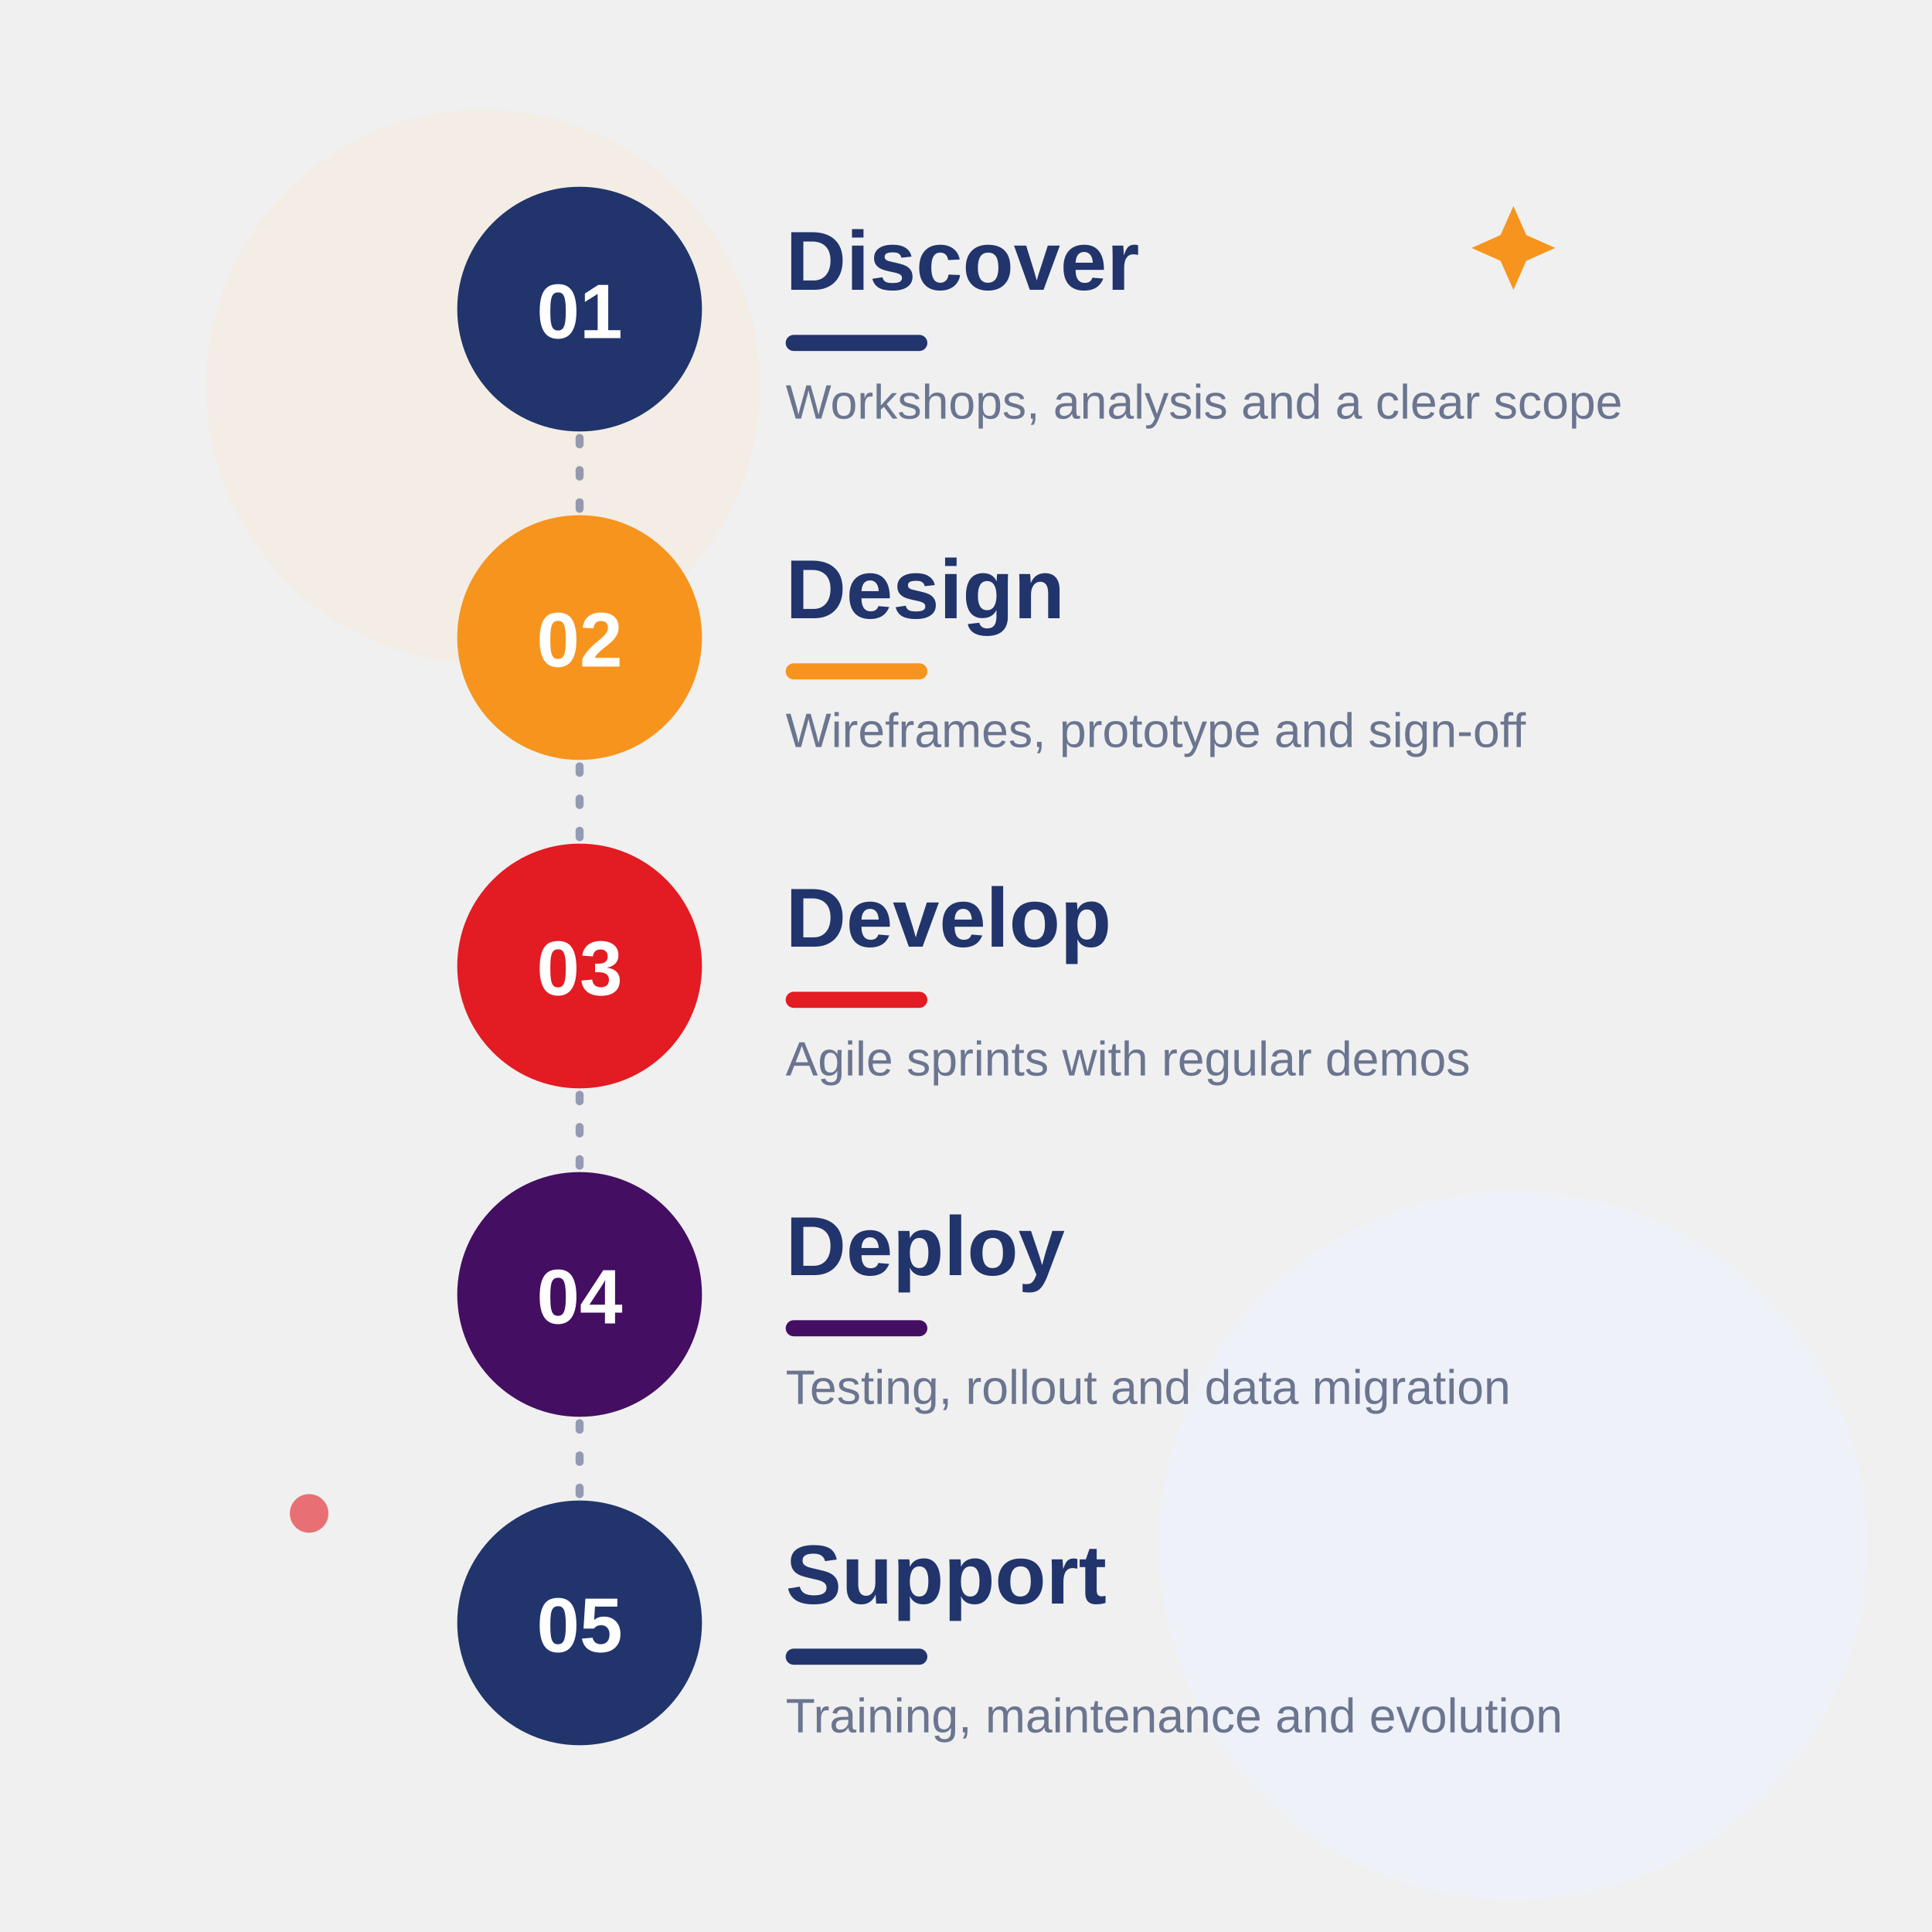
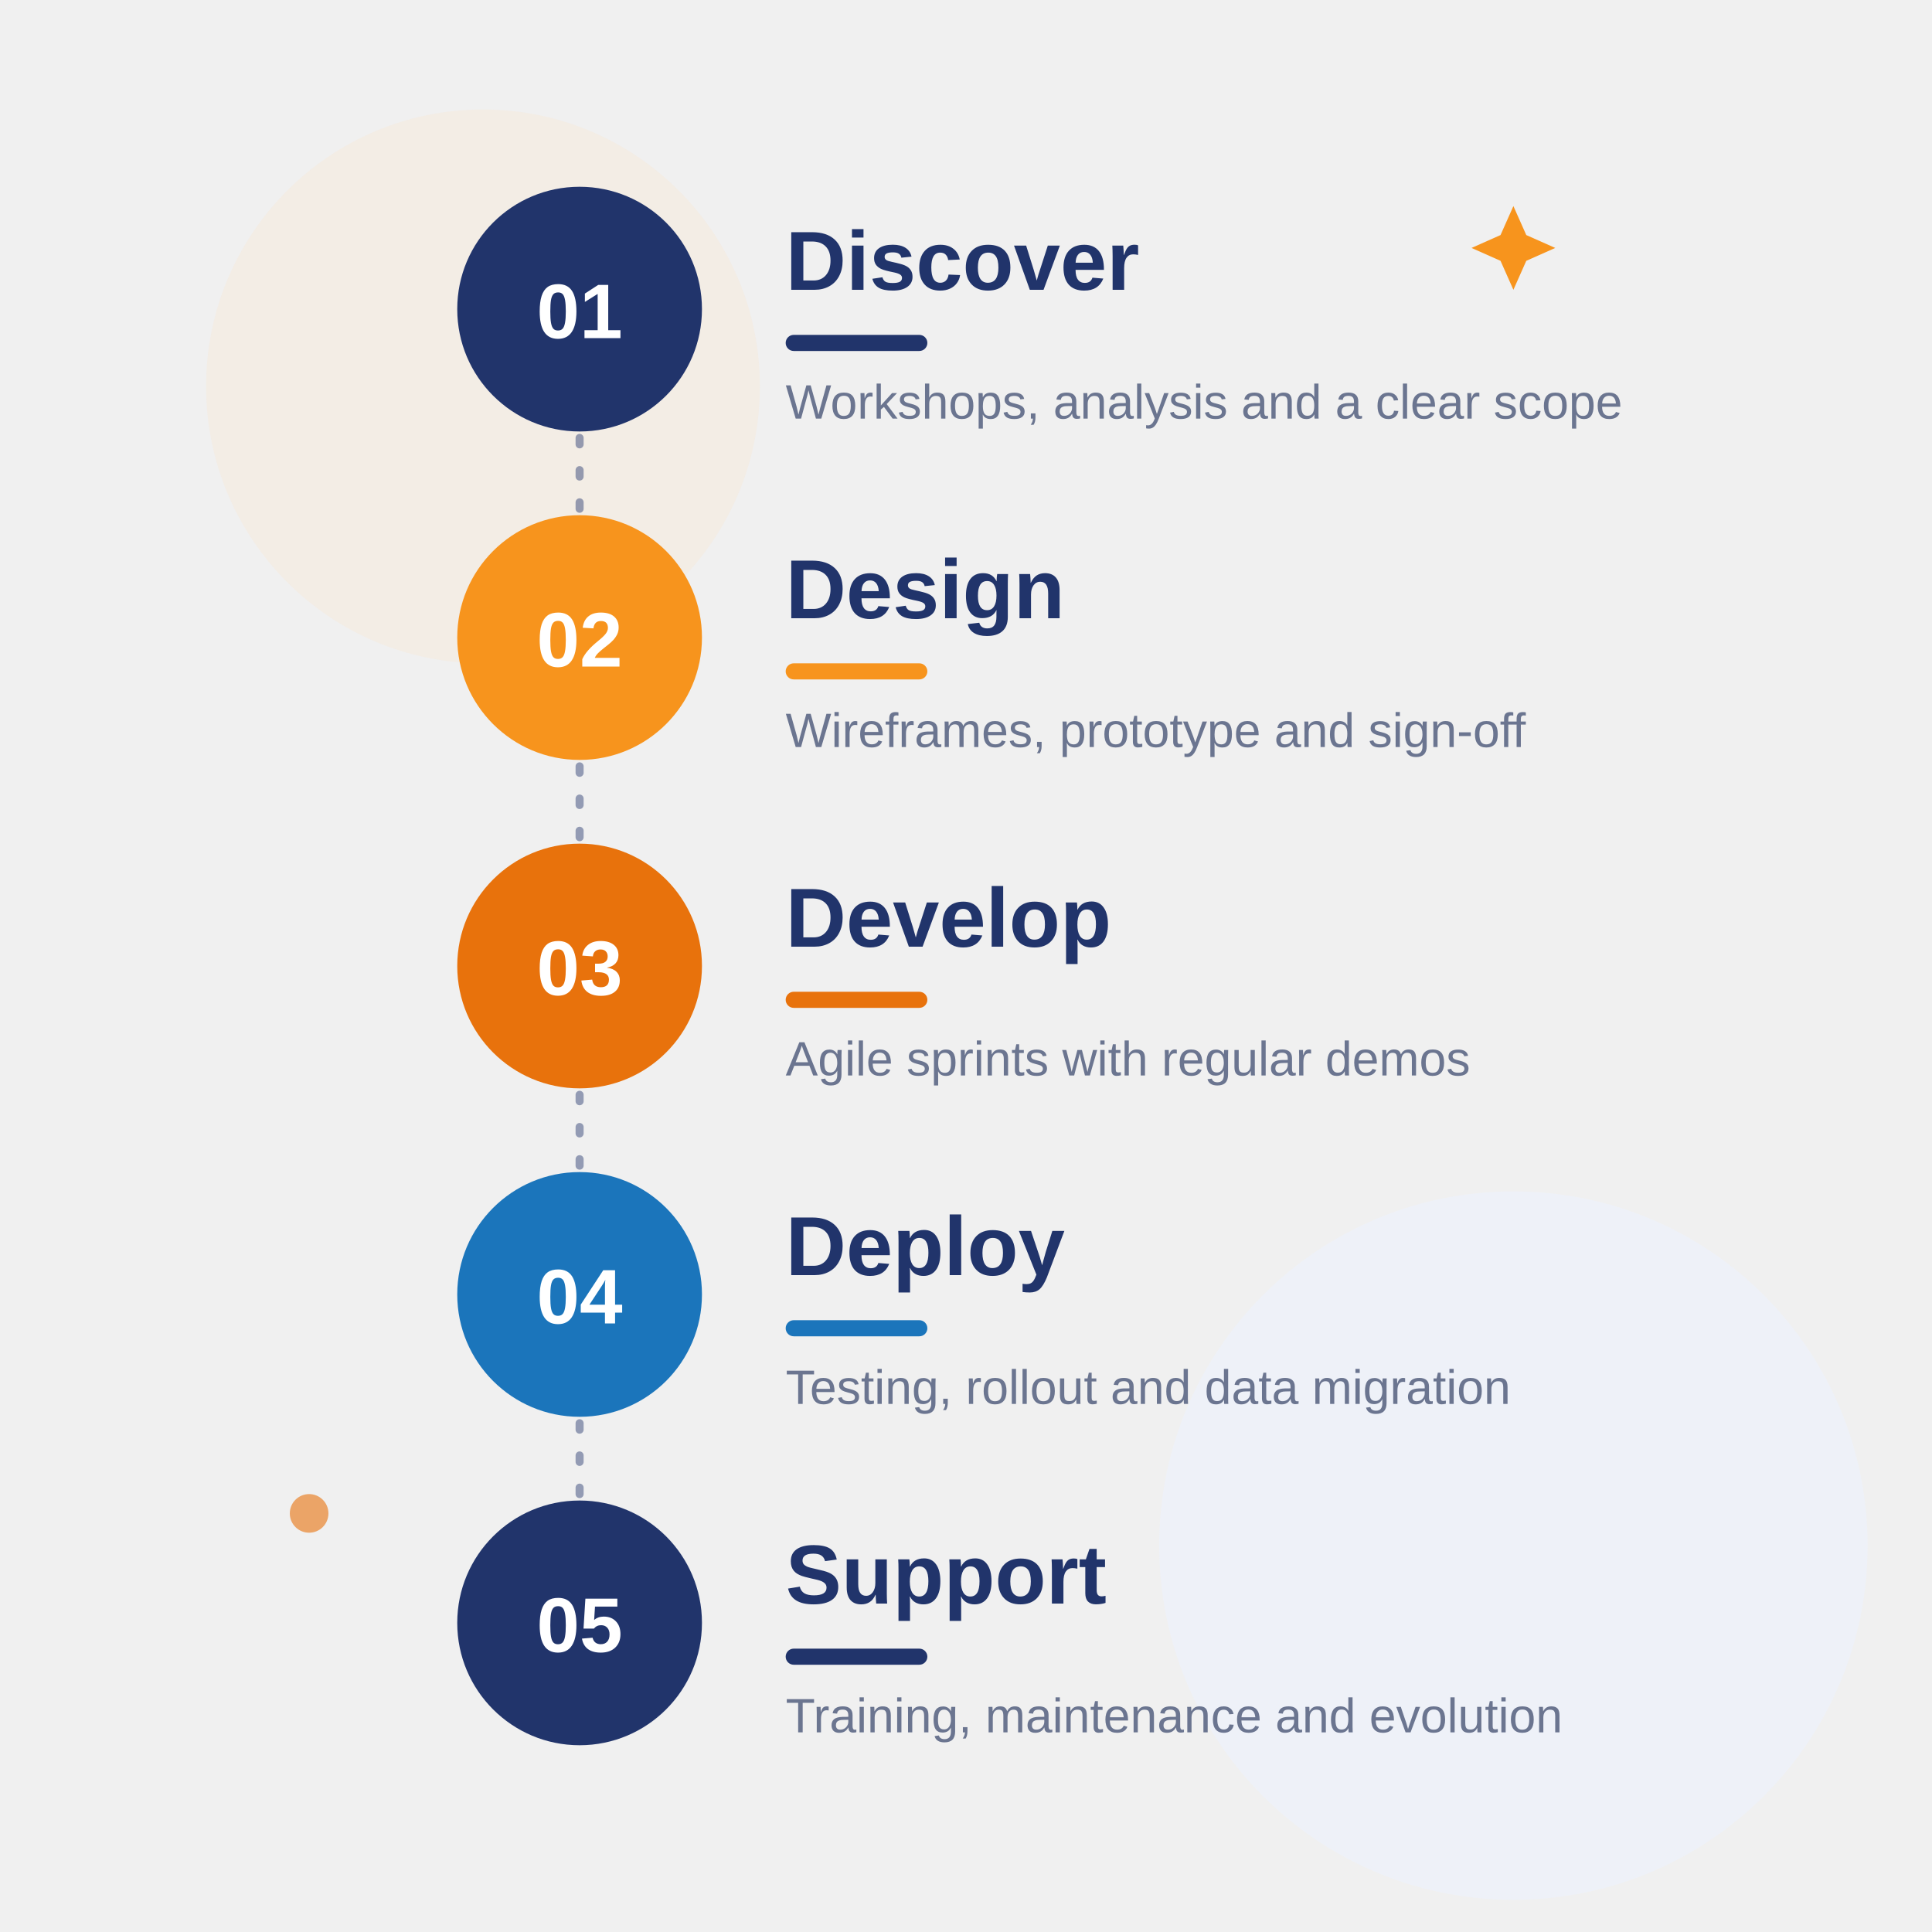
<svg xmlns="http://www.w3.org/2000/svg" viewBox="0 0 600 600" font-family="Arial, 'Segoe UI', sans-serif">
  <circle cx="150" cy="120" r="86" fill="#F6E8D8" opacity="0.45" />
  <circle cx="470" cy="480" r="110" fill="#EEF1F8" />
  <path d="M470 64l4 9 9 4-9 4-4 9-4-9-9-4 9-4Z" fill="#F7941D" />
-   <circle cx="96" cy="470" r="6" fill="#E31B22" opacity="0.6" />
+   <circle cx="96" cy="470" r="6" fill="#E8720C" opacity="0.6" />
  <line x1="180" y1="136" x2="180" y2="158" stroke="#21346B" stroke-width="2.5" stroke-dasharray="2 8" stroke-linecap="round" opacity="0.45" />
  <circle cx="180" cy="96" r="38" fill="#21346B" />
  <text x="180" y="105" font-size="24" font-weight="bold" fill="#fff" text-anchor="middle">01</text>
  <text x="244" y="90" font-size="26" font-weight="bold" fill="#21346B">Discover</text>
  <rect x="244" y="104" width="44" height="5" rx="2.5" fill="#21346B" />
  <text x="244" y="130" font-size="15" fill="#6B7590">Workshops, analysis and a clear scope</text>
  <line x1="180" y1="238" x2="180" y2="260" stroke="#21346B" stroke-width="2.5" stroke-dasharray="2 8" stroke-linecap="round" opacity="0.45" />
  <circle cx="180" cy="198" r="38" fill="#F7941D" />
  <text x="180" y="207" font-size="24" font-weight="bold" fill="#fff" text-anchor="middle">02</text>
  <text x="244" y="192" font-size="26" font-weight="bold" fill="#21346B">Design</text>
  <rect x="244" y="206" width="44" height="5" rx="2.5" fill="#F7941D" />
  <text x="244" y="232" font-size="15" fill="#6B7590">Wireframes, prototype and sign-off</text>
  <line x1="180" y1="340" x2="180" y2="362" stroke="#21346B" stroke-width="2.5" stroke-dasharray="2 8" stroke-linecap="round" opacity="0.45" />
-   <circle cx="180" cy="300" r="38" fill="#E31B22" />
+   <circle cx="180" cy="300" r="38" fill="#E8720C" />
  <text x="180" y="309" font-size="24" font-weight="bold" fill="#fff" text-anchor="middle">03</text>
  <text x="244" y="294" font-size="26" font-weight="bold" fill="#21346B">Develop</text>
-   <rect x="244" y="308" width="44" height="5" rx="2.5" fill="#E31B22" />
+   <rect x="244" y="308" width="44" height="5" rx="2.5" fill="#E8720C" />
  <text x="244" y="334" font-size="15" fill="#6B7590">Agile sprints with regular demos</text>
  <line x1="180" y1="442" x2="180" y2="464" stroke="#21346B" stroke-width="2.5" stroke-dasharray="2 8" stroke-linecap="round" opacity="0.45" />
-   <circle cx="180" cy="402" r="38" fill="#440E62" />
+   <circle cx="180" cy="402" r="38" fill="#1B75BB" />
  <text x="180" y="411" font-size="24" font-weight="bold" fill="#fff" text-anchor="middle">04</text>
  <text x="244" y="396" font-size="26" font-weight="bold" fill="#21346B">Deploy</text>
-   <rect x="244" y="410" width="44" height="5" rx="2.5" fill="#440E62" />
+   <rect x="244" y="410" width="44" height="5" rx="2.5" fill="#1B75BB" />
  <text x="244" y="436" font-size="15" fill="#6B7590">Testing, rollout and data migration</text>
  <circle cx="180" cy="504" r="38" fill="#21346B" />
  <text x="180" y="513" font-size="24" font-weight="bold" fill="#fff" text-anchor="middle">05</text>
  <text x="244" y="498" font-size="26" font-weight="bold" fill="#21346B">Support</text>
  <rect x="244" y="512" width="44" height="5" rx="2.5" fill="#21346B" />
  <text x="244" y="538" font-size="15" fill="#6B7590">Training, maintenance and evolution</text>
</svg>
